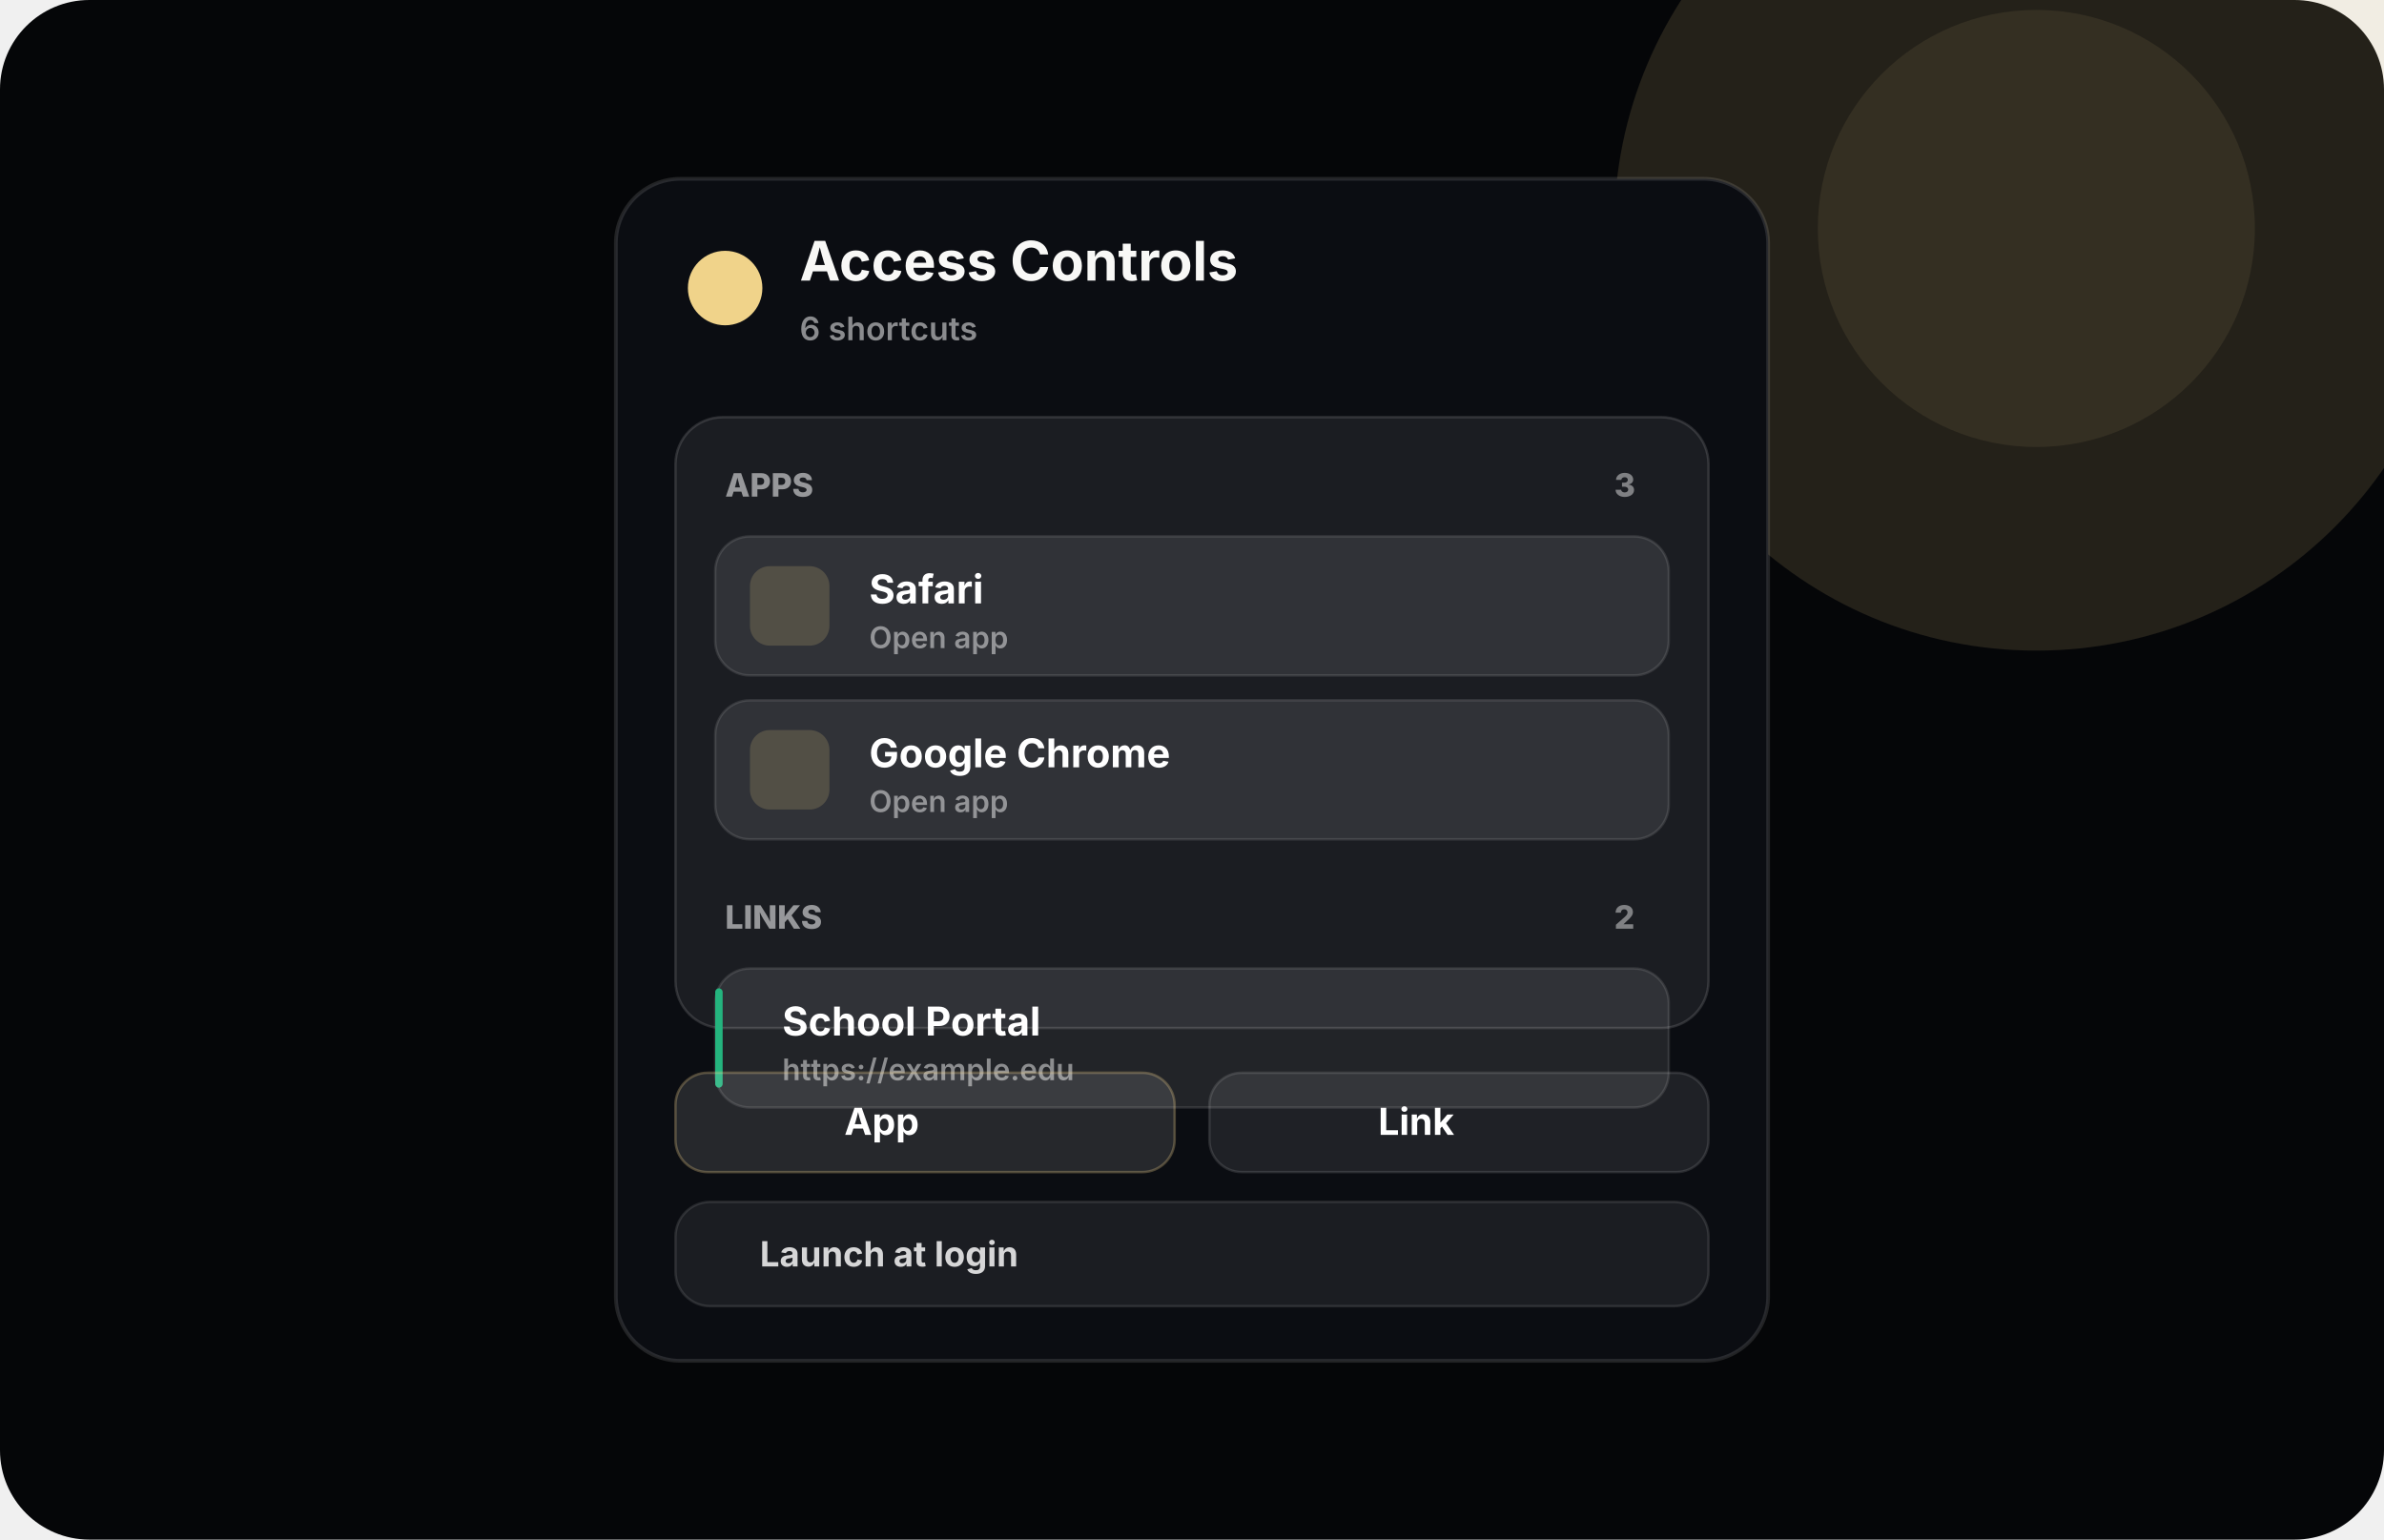
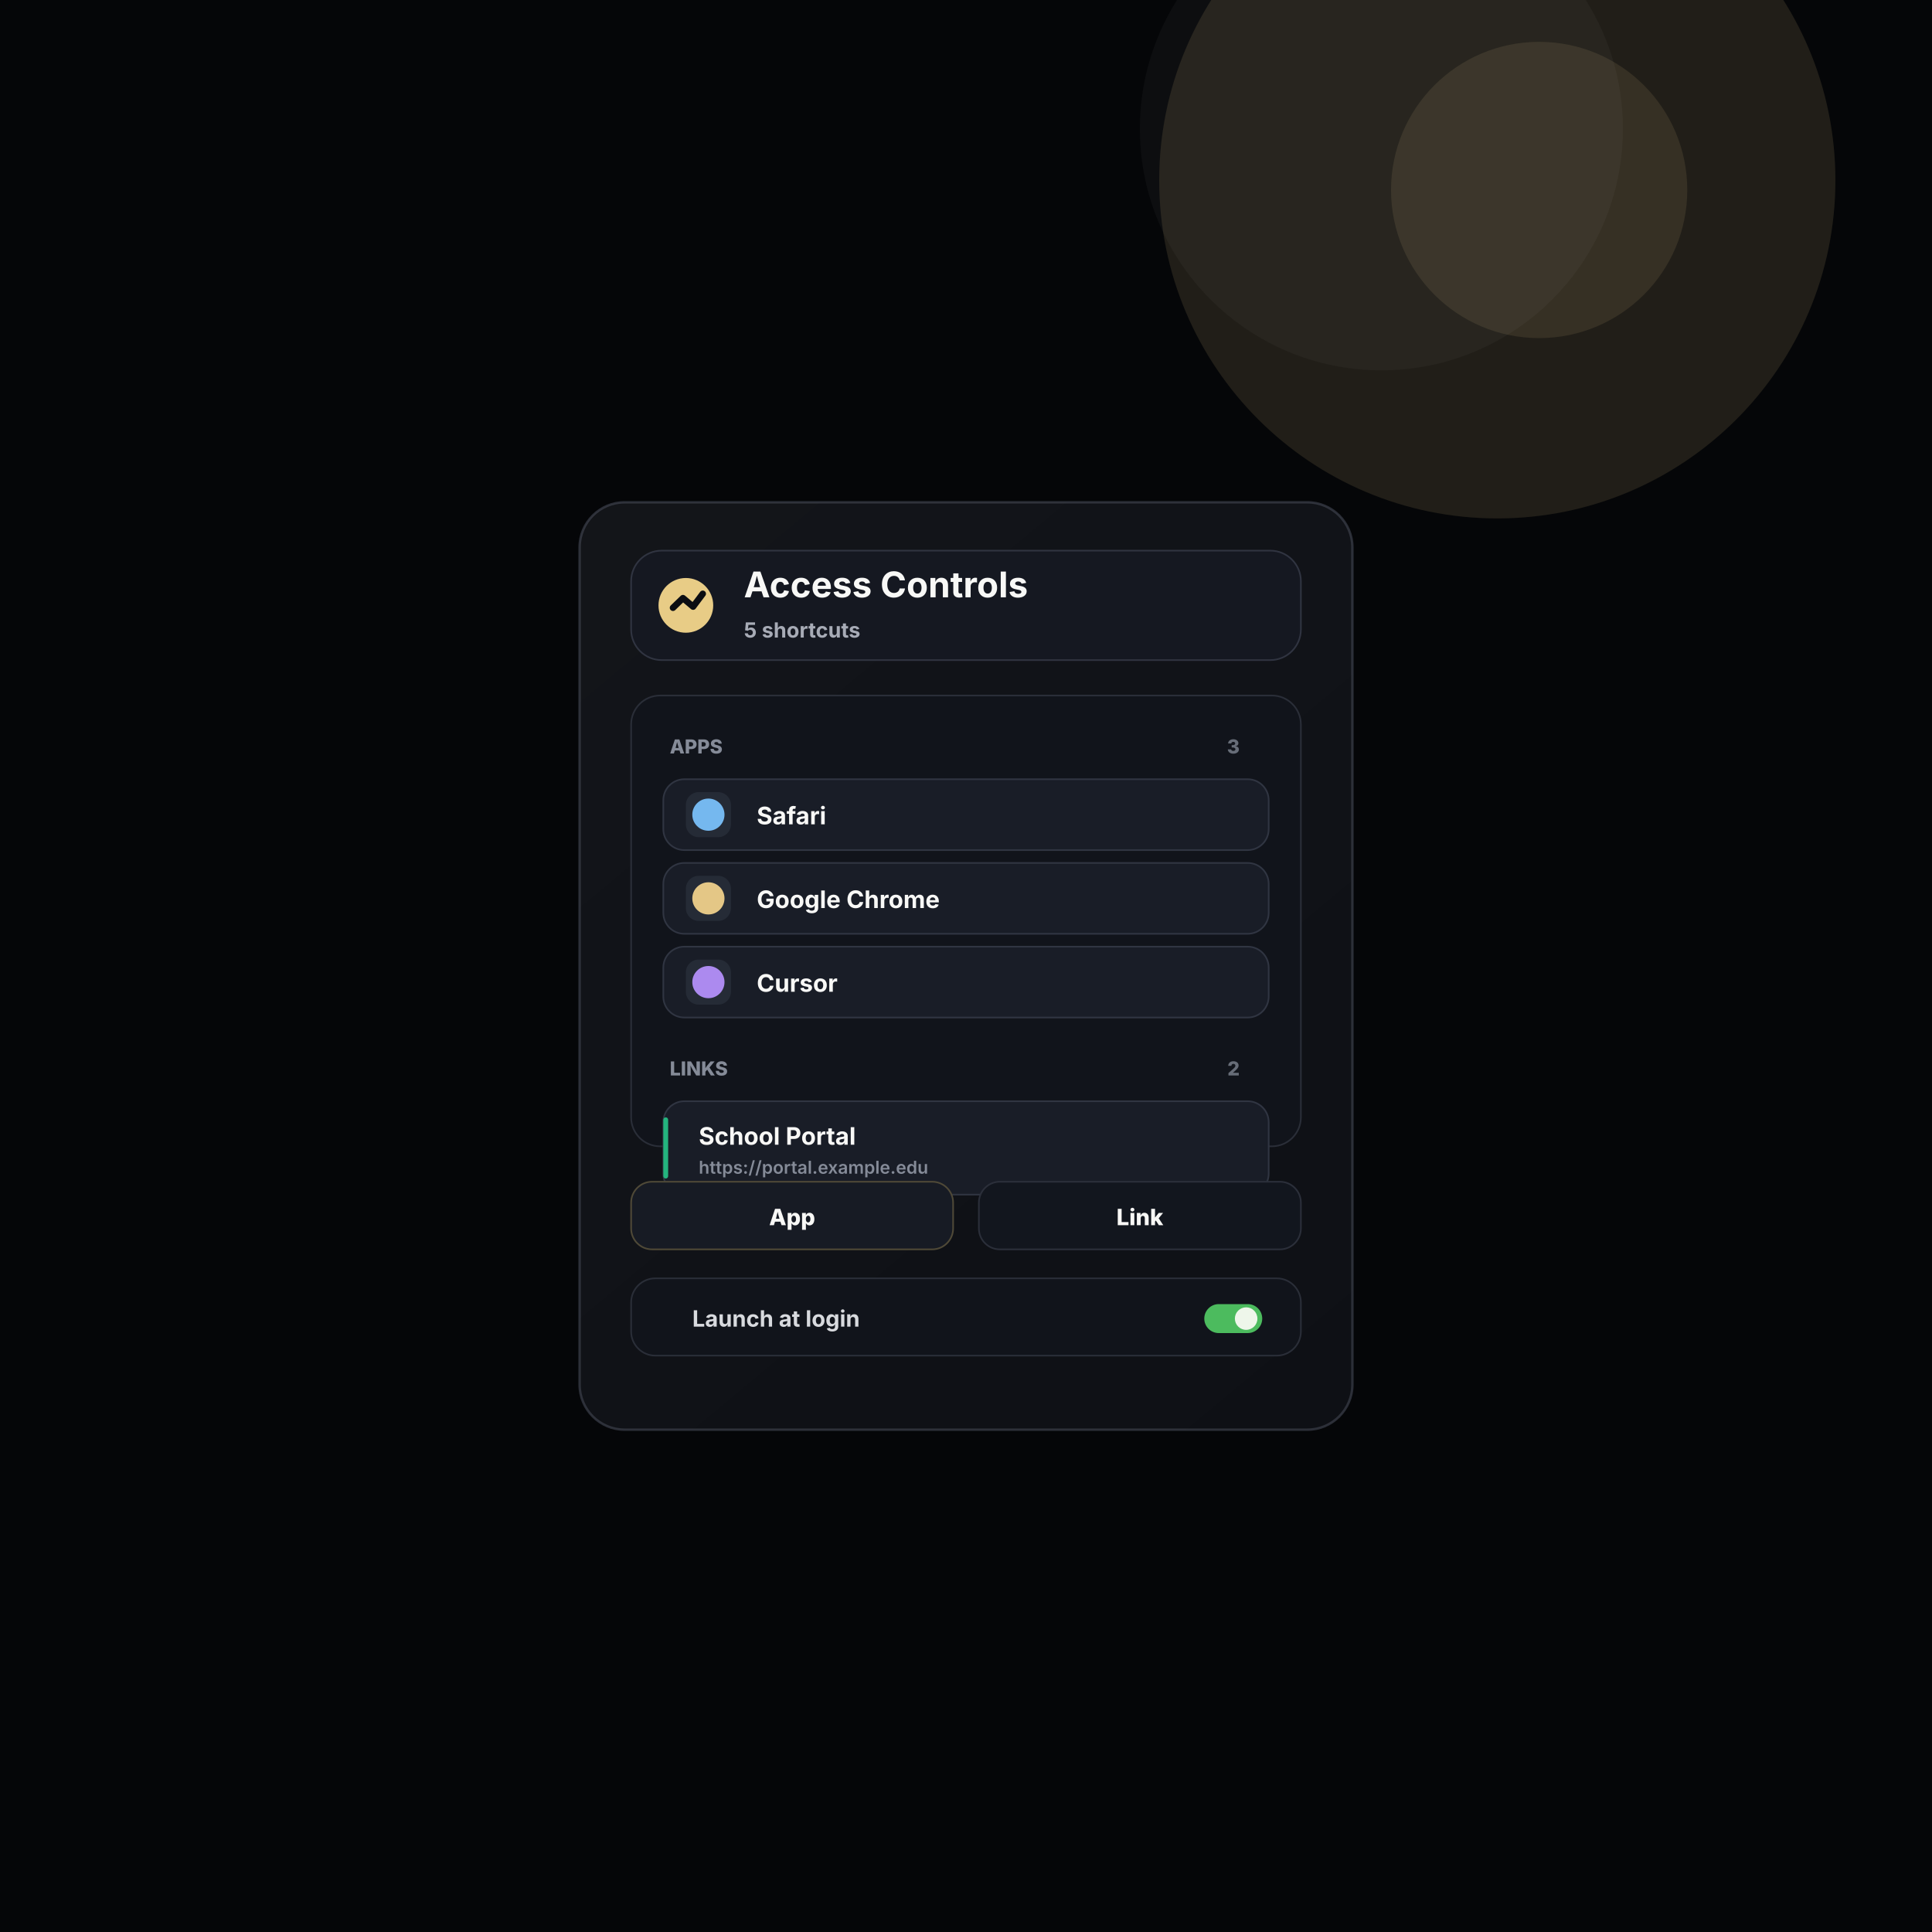
- <svg xmlns="http://www.w3.org/2000/svg" width="960" height="620" viewBox="0 0 960 620" fill="none">
-   <rect width="960" height="620" rx="36" fill="#050608" />
-   <circle cx="820" cy="92" r="170" fill="#F4D58D" opacity="0.13" />
-   <circle cx="820" cy="92" r="88" fill="#F4D58D" opacity="0.08" />
-   <rect x="248" y="72" width="464" height="476" rx="26" fill="#0B0D12" stroke="rgba(255,255,255,0.12)" stroke-width="1.5" />
-   <circle cx="292" cy="116" r="15" fill="#F0D38A" />
-   <text x="322" y="113" fill="#F8F8F6" font-family="-apple-system,BlinkMacSystemFont,Segoe UI,sans-serif" font-size="22" font-weight="700">Access Controls</text>
-   <text x="322" y="137" fill="rgba(255,255,255,0.52)" font-family="-apple-system,BlinkMacSystemFont,Segoe UI,sans-serif" font-size="13" font-weight="600">6 shortcuts</text>
-   <rect x="272" y="168" width="416" height="246" rx="19" fill="rgba(255,255,255,0.07)" stroke="rgba(255,255,255,0.13)" />
-   <text x="292" y="200" fill="rgba(255,255,255,0.54)" font-family="-apple-system,BlinkMacSystemFont,Segoe UI,sans-serif" font-size="13" font-weight="800">APPS</text>
-   <text x="650" y="200" fill="rgba(255,255,255,0.44)" font-family="-apple-system,BlinkMacSystemFont,Segoe UI,sans-serif" font-size="13" font-weight="800">3</text>
-   <g>
-     <rect x="288" y="216" width="384" height="56" rx="14" fill="rgba(255,255,255,0.095)" stroke="rgba(255,255,255,0.11)" />
-     <rect x="302" y="228" width="32" height="32" rx="8" fill="rgba(240,211,138,0.18)" />
-     <text x="350" y="243" fill="white" font-family="-apple-system,BlinkMacSystemFont,Segoe UI,sans-serif" font-size="16" font-weight="700">Safari</text>
-     <text x="350" y="261" fill="rgba(255,255,255,0.48)" font-family="-apple-system,BlinkMacSystemFont,Segoe UI,sans-serif" font-size="12" font-weight="600">Open app</text>
+ <svg xmlns="http://www.w3.org/2000/svg" width="1200" height="1200" viewBox="0 0 1200 1200" fill="none" preserveAspectRatio="xMidYMid meet">
+   <rect width="1200" height="1200" fill="#050608" />
+   <circle cx="930" cy="112" r="210" fill="#F4D58D" opacity="0.12" />
+   <circle cx="956" cy="118" r="92" fill="#F4D58D" opacity="0.10" />
+   <circle cx="858" cy="80" r="150" fill="#FFFFFF" opacity="0.035" />
+   <g transform="translate(0 220)">
+     <rect x="360" y="92" width="480" height="576" rx="28" fill="#0B0D12" stroke="#2B2E37" stroke-width="1.5" />
+     <rect x="360" y="92" width="480" height="576" rx="28" fill="url(#glass)" opacity="0.72" />
+     <g>
+       <rect x="392" y="122" width="416" height="68" rx="19" fill="#151821" stroke="#303441" />
+       <circle cx="426" cy="156" r="17" fill="#F0D38A" opacity="0.96" />
+       <path d="M418 157.5L424.2 151.5L430.5 156.8L436.5 148.8" stroke="#0B0D12" stroke-width="4" stroke-linecap="round" stroke-linejoin="round" />
+       <text x="462" y="151" fill="#F8F8F6" font-family="-apple-system,BlinkMacSystemFont,Segoe UI,sans-serif" font-size="22" font-weight="750">Access Controls</text>
+       <text x="462" y="176" fill="#A7ABB6" font-family="-apple-system,BlinkMacSystemFont,Segoe UI,sans-serif" font-size="13" font-weight="650">5 shortcuts</text>
+     </g>
+     <rect x="392" y="212" width="416" height="280" rx="18" fill="#11141B" stroke="#2A2E38" />
+     <text x="416" y="248" fill="#858B98" font-family="-apple-system,BlinkMacSystemFont,Segoe UI,sans-serif" font-size="12" font-weight="800">APPS</text>
+     <text x="770" y="248" fill="#676D78" font-family="-apple-system,BlinkMacSystemFont,Segoe UI,sans-serif" font-size="12" font-weight="800" text-anchor="end">3</text>
+     <g>
+       <rect x="412" y="264" width="376" height="44" rx="13" fill="#191D27" stroke="#303542" />
+       <rect x="426" y="272" width="28" height="28" rx="8" fill="#252B36" />
+       <circle cx="440" cy="286" r="10" fill="#7CC4FF" opacity="0.92" />
+       <text x="470" y="292" fill="#F8F8F6" font-family="-apple-system,BlinkMacSystemFont,Segoe UI,sans-serif" font-size="15" font-weight="700">Safari</text>
+     </g>
+     <g>
+       <rect x="412" y="316" width="376" height="44" rx="13" fill="#191D27" stroke="#303542" />
+       <rect x="426" y="324" width="28" height="28" rx="8" fill="#252B36" />
+       <circle cx="440" cy="338" r="10" fill="#F4D58D" opacity="0.92" />
+       <text x="470" y="344" fill="#F8F8F6" font-family="-apple-system,BlinkMacSystemFont,Segoe UI,sans-serif" font-size="15" font-weight="700">Google Chrome</text>
+     </g>
+     <g>
+       <rect x="412" y="368" width="376" height="44" rx="13" fill="#191D27" stroke="#303542" />
+       <rect x="426" y="376" width="28" height="28" rx="8" fill="#252B36" />
+       <circle cx="440" cy="390" r="10" fill="#B792FF" opacity="0.92" />
+       <text x="470" y="396" fill="#F8F8F6" font-family="-apple-system,BlinkMacSystemFont,Segoe UI,sans-serif" font-size="15" font-weight="700">Cursor</text>
+     </g>
+     <text x="416" y="448" fill="#858B98" font-family="-apple-system,BlinkMacSystemFont,Segoe UI,sans-serif" font-size="12" font-weight="800">LINKS</text>
+     <text x="770" y="448" fill="#676D78" font-family="-apple-system,BlinkMacSystemFont,Segoe UI,sans-serif" font-size="12" font-weight="800" text-anchor="end">2</text>
+     <g>
+       <rect x="412" y="464" width="376" height="58" rx="13" fill="#191D27" stroke="#303542" />
+       <rect x="412" y="474" width="3" height="38" rx="1.5" fill="#24B47E" />
+       <text x="434" y="491" fill="#F8F8F6" font-family="-apple-system,BlinkMacSystemFont,Segoe UI,sans-serif" font-size="15" font-weight="700">School Portal</text>
+       <text x="434" y="509" fill="#858B98" font-family="-apple-system,BlinkMacSystemFont,Segoe UI,sans-serif" font-size="11" font-weight="600">https://portal.example.edu</text>
+     </g>
+     <g>
+       <rect x="392" y="514" width="200" height="42" rx="13" fill="#171B24" stroke="#4F4937" />
+       <text x="492" y="541" fill="#F8F8F6" font-family="-apple-system,BlinkMacSystemFont,Segoe UI,sans-serif" font-size="14" font-weight="760" text-anchor="middle">App</text>
+       <rect x="608" y="514" width="200" height="42" rx="13" fill="#12161E" stroke="#2B2F3A" />
+       <text x="708" y="541" fill="#F8F8F6" font-family="-apple-system,BlinkMacSystemFont,Segoe UI,sans-serif" font-size="14" font-weight="760" text-anchor="middle">Link</text>
+     </g>
+     <rect x="392" y="574" width="416" height="48" rx="15" fill="#11141B" stroke="#2A2E38" />
+     <text x="430" y="604" fill="#D8DADE" font-family="-apple-system,BlinkMacSystemFont,Segoe UI,sans-serif" font-size="14" font-weight="720">Launch at login</text>
+     <rect x="748" y="590" width="36" height="18" rx="9" fill="#4CBB5E" />
+     <circle cx="774" cy="599" r="7" fill="#EEF6EA" />
  </g>
-   <g>
-     <rect x="288" y="282" width="384" height="56" rx="14" fill="rgba(255,255,255,0.095)" stroke="rgba(255,255,255,0.11)" />
-     <rect x="302" y="294" width="32" height="32" rx="8" fill="rgba(240,211,138,0.18)" />
-     <text x="350" y="309" fill="white" font-family="-apple-system,BlinkMacSystemFont,Segoe UI,sans-serif" font-size="16" font-weight="700">Google Chrome</text>
-     <text x="350" y="327" fill="rgba(255,255,255,0.48)" font-family="-apple-system,BlinkMacSystemFont,Segoe UI,sans-serif" font-size="12" font-weight="600">Open app</text>
-   </g>
-   <text x="292" y="374" fill="rgba(255,255,255,0.54)" font-family="-apple-system,BlinkMacSystemFont,Segoe UI,sans-serif" font-size="13" font-weight="800">LINKS</text>
-   <text x="650" y="374" fill="rgba(255,255,255,0.44)" font-family="-apple-system,BlinkMacSystemFont,Segoe UI,sans-serif" font-size="13" font-weight="800">2</text>
-   <rect x="288" y="390" width="384" height="56" rx="14" fill="rgba(255,255,255,0.095)" stroke="rgba(255,255,255,0.11)" />
-   <rect x="288" y="398" width="3" height="40" rx="1.5" fill="#24B47E" />
-   <text x="315" y="417" fill="white" font-family="-apple-system,BlinkMacSystemFont,Segoe UI,sans-serif" font-size="16" font-weight="700">School Portal</text>
-   <text x="315" y="435" fill="rgba(255,255,255,0.48)" font-family="-apple-system,BlinkMacSystemFont,Segoe UI,sans-serif" font-size="12" font-weight="600">https://example.edu</text>
-   <rect x="272" y="432" width="201" height="40" rx="13" fill="rgba(255,255,255,0.11)" stroke="rgba(244,213,141,0.28)" />
-   <text x="340" y="457" fill="white" font-family="-apple-system,BlinkMacSystemFont,Segoe UI,sans-serif" font-size="15" font-weight="750">App</text>
-   <rect x="487" y="432" width="201" height="40" rx="13" fill="rgba(255,255,255,0.085)" stroke="rgba(255,255,255,0.12)" />
-   <text x="555" y="457" fill="white" font-family="-apple-system,BlinkMacSystemFont,Segoe UI,sans-serif" font-size="15" font-weight="750">Link</text>
-   <rect x="272" y="484" width="416" height="42" rx="14" fill="rgba(255,255,255,0.07)" stroke="rgba(255,255,255,0.11)" />
-   <text x="306" y="510" fill="rgba(255,255,255,0.82)" font-family="-apple-system,BlinkMacSystemFont,Segoe UI,sans-serif" font-size="14" font-weight="700">Launch at login</text>
+   <defs>
+     <linearGradient id="glass" x1="360" y1="92" x2="840" y2="668" gradientUnits="userSpaceOnUse">
+       <stop stop-color="#FFFFFF" stop-opacity="0.045" />
+       <stop offset="1" stop-color="#FFFFFF" stop-opacity="0.015" />
+     </linearGradient>
+   </defs>
</svg>
